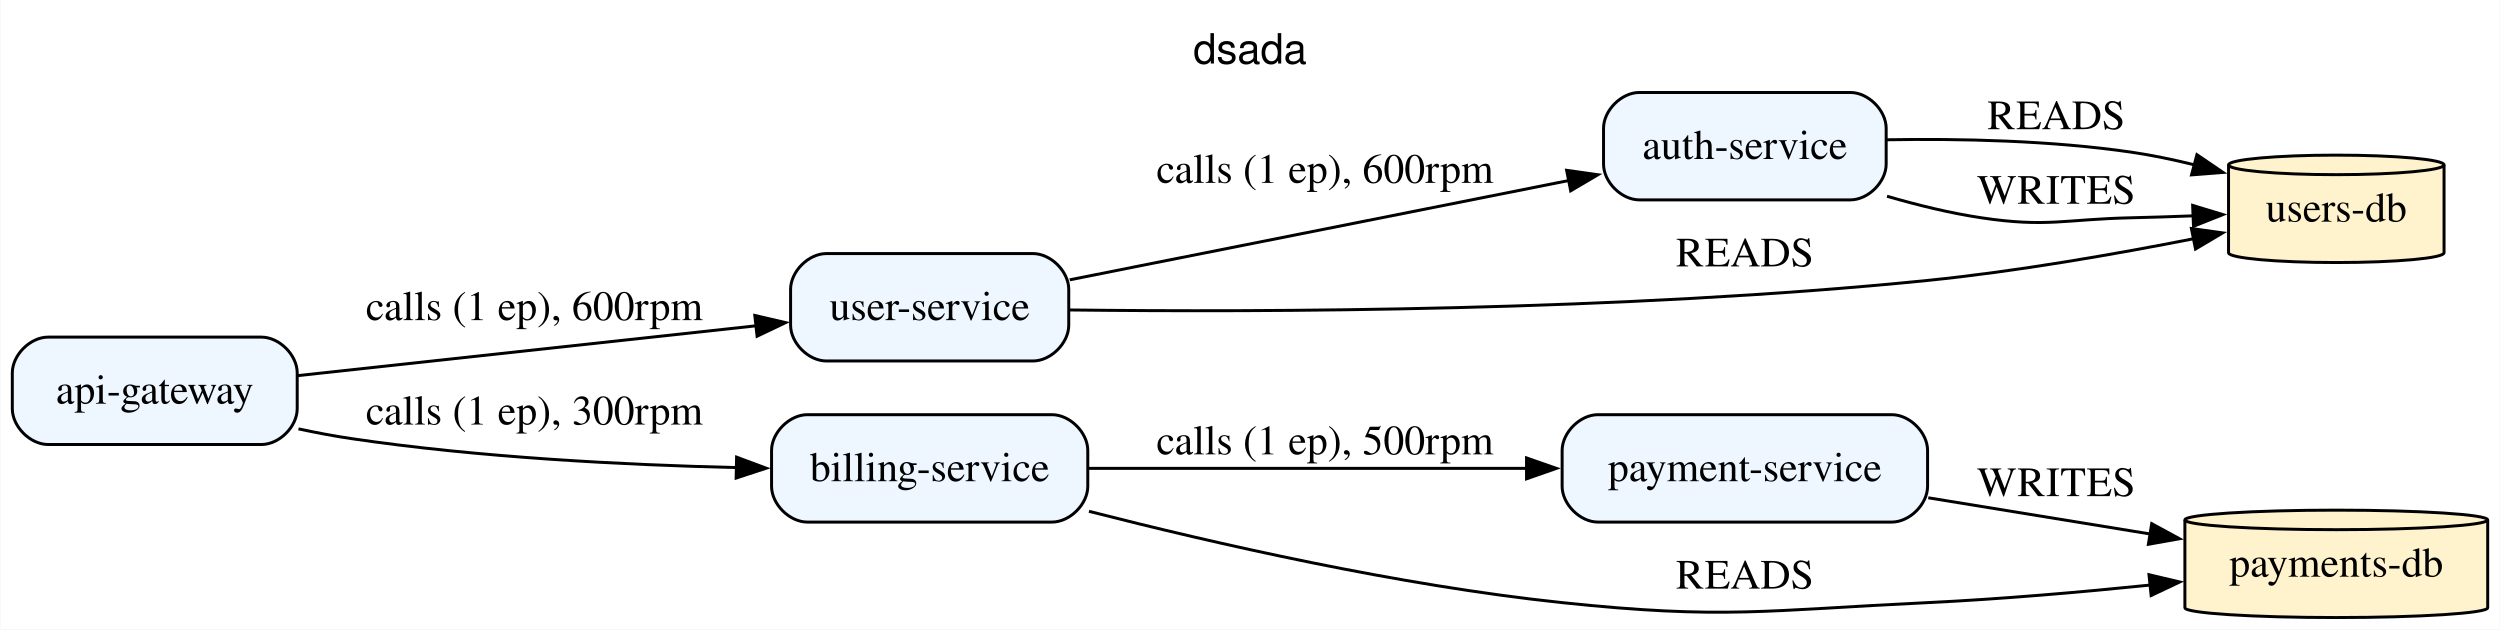
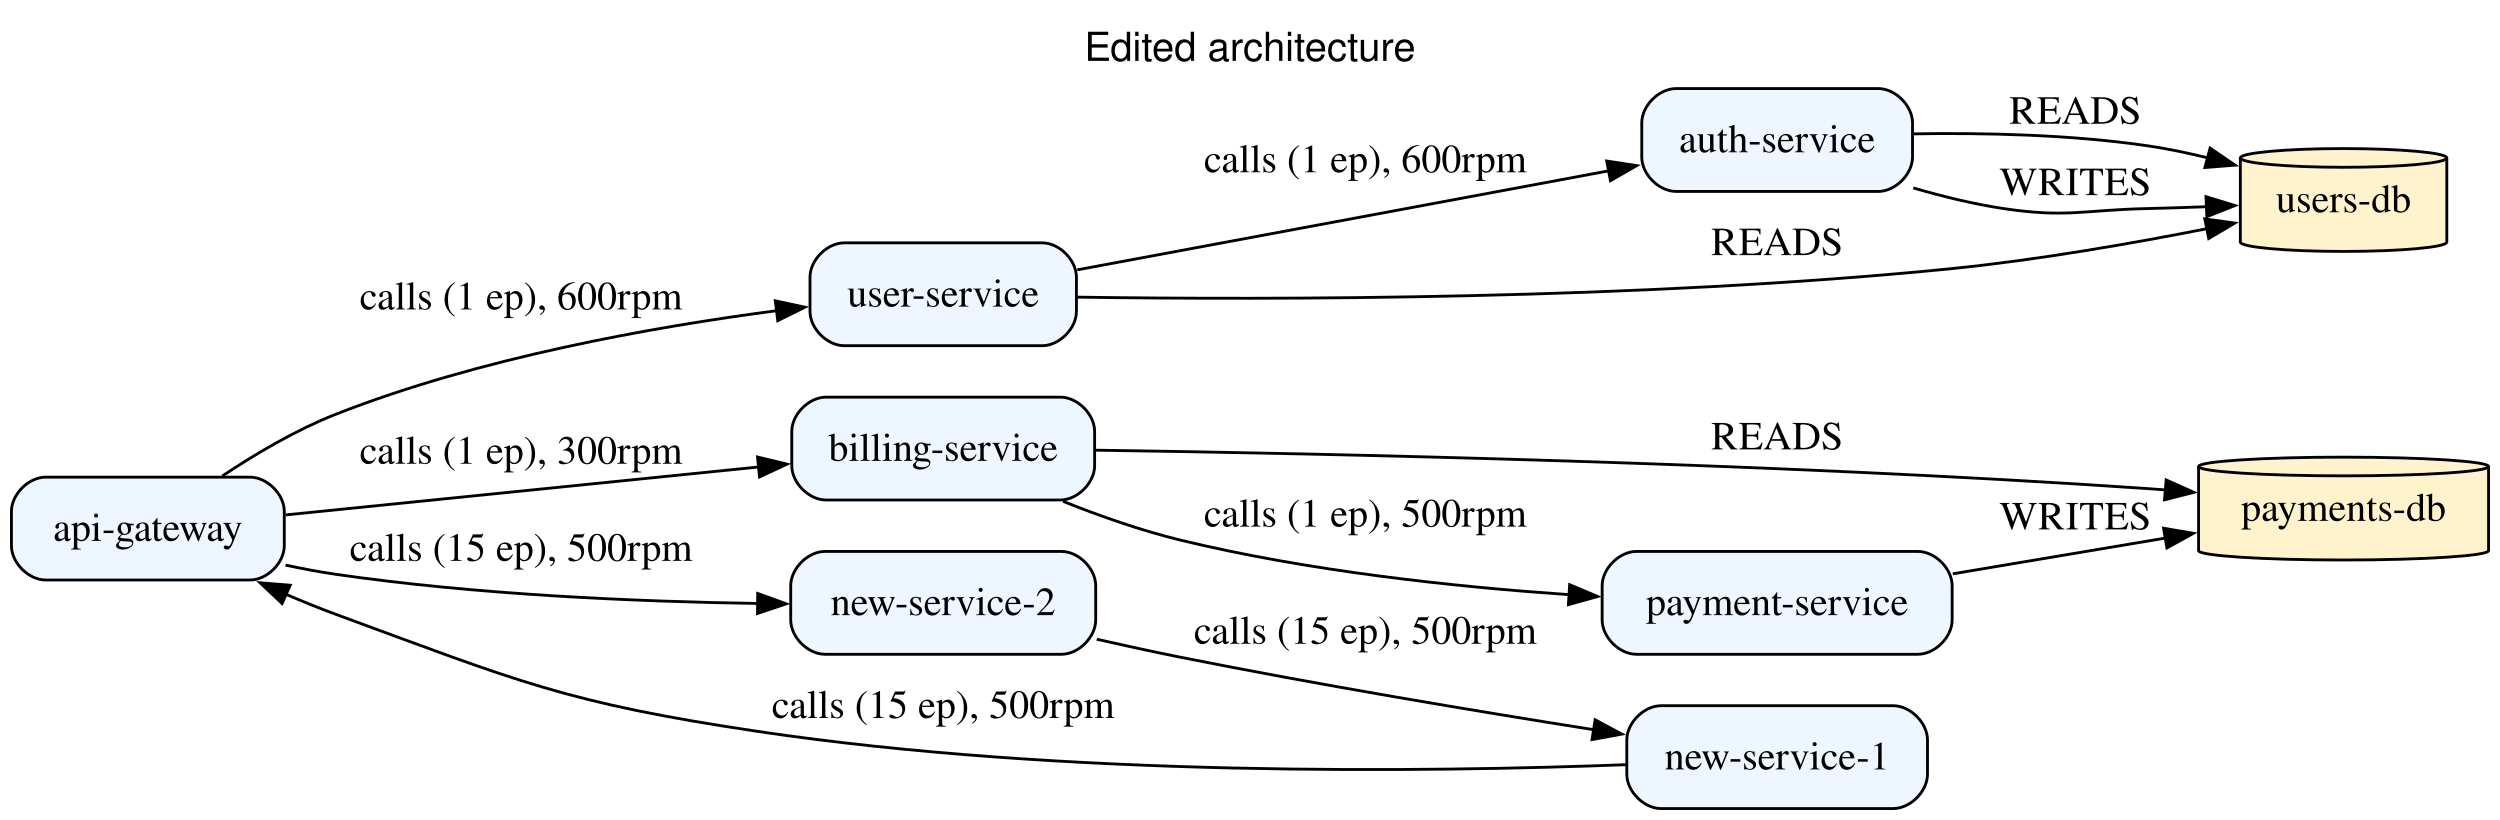
- <svg xmlns="http://www.w3.org/2000/svg" xmlns:xlink="http://www.w3.org/1999/xlink" width="838pt" height="211pt" viewBox="0.00 0.00 837.75 211.00">
-   <g id="graph0" class="graph" transform="scale(1 1) rotate(0) translate(4 207)">
-     <polygon fill="white" stroke="none" points="-4,4 -4,-207 833.75,-207 833.75,4 -4,4" />
-     <text text-anchor="middle" x="414.88" y="-185.7" font-family="Helvetica,sans-Serif" font-size="14.00">dsada</text>
+ <svg xmlns="http://www.w3.org/2000/svg" xmlns:xlink="http://www.w3.org/1999/xlink" width="875pt" height="287pt" viewBox="0.00 0.00 875.00 287.00">
+   <g id="graph0" class="graph" transform="scale(1 1) rotate(0) translate(4 283)">
+     <polygon fill="white" stroke="none" points="-4,4 -4,-283 871,-283 871,4 -4,4" />
+     <text text-anchor="middle" x="433.5" y="-261.7" font-family="Helvetica,sans-Serif" font-size="14.00">Edited architecture</text>
    <g id="node1" class="node">
-       <path fill="#eef6ff" stroke="black" d="M83.5,-94C83.5,-94 12,-94 12,-94 6,-94 0,-88 0,-82 0,-82 0,-70 0,-70 0,-64 6,-58 12,-58 12,-58 83.5,-58 83.5,-58 89.5,-58 95.5,-64 95.5,-70 95.5,-70 95.5,-82 95.5,-82 95.5,-88 89.5,-94 83.5,-94" />
-       <text text-anchor="middle" x="47.75" y="-71.7" font-family="Times,serif" font-size="14.00">api-gateway</text>
+       <path fill="#eef6ff" stroke="black" d="M360.75,-198C360.75,-198 291.5,-198 291.5,-198 285.5,-198 279.5,-192 279.5,-186 279.5,-186 279.5,-174 279.5,-174 279.5,-168 285.5,-162 291.5,-162 291.5,-162 360.75,-162 360.75,-162 366.75,-162 372.75,-168 372.75,-174 372.75,-174 372.75,-186 372.75,-186 372.75,-192 366.75,-198 360.75,-198" />
+       <text text-anchor="middle" x="326.12" y="-175.7" font-family="Times,serif" font-size="14.00">user-service</text>
+     </g>
+     <g id="node4" class="node">
+       <path fill="#eef6ff" stroke="black" d="M653.38,-252C653.38,-252 582.62,-252 582.62,-252 576.62,-252 570.62,-246 570.62,-240 570.62,-240 570.62,-228 570.62,-228 570.62,-222 576.62,-216 582.62,-216 582.62,-216 653.38,-216 653.38,-216 659.38,-216 665.38,-222 665.38,-228 665.38,-228 665.38,-240 665.38,-240 665.38,-246 659.38,-252 653.38,-252" />
+       <text text-anchor="middle" x="618" y="-229.7" font-family="Times,serif" font-size="14.00">auth-service</text>
+     </g>
+     <g id="edge9" class="edge">
+       <g id="a_edge9">
+         <a xlink:title="edge#8">
+           <path fill="none" stroke="black" d="M373.06,-188.56C423.43,-197.94 504.37,-213.02 559.07,-223.21" />
+           <polygon fill="black" stroke="black" points="558.36,-226.64 568.84,-225.03 559.65,-219.76 558.36,-226.64" />
+         </a>
+       </g>
+       <text text-anchor="middle" x="473.88" y="-222.7" font-family="Times,serif" font-size="14.00">calls (1 ep), 600rpm</text>
+     </g>
+     <g id="node9" class="node">
+       <path fill="#fff3cd" stroke="black" d="M852.38,-227.73C852.38,-229.53 836.18,-231 816.25,-231 796.32,-231 780.12,-229.53 780.12,-227.73 780.12,-227.73 780.12,-198.27 780.12,-198.27 780.12,-196.47 796.32,-195 816.25,-195 836.18,-195 852.38,-196.47 852.38,-198.27 852.38,-198.27 852.38,-227.73 852.38,-227.73" />
+       <path fill="none" stroke="black" d="M852.38,-227.73C852.38,-225.92 836.18,-224.45 816.25,-224.45 796.32,-224.45 780.12,-225.92 780.12,-227.73" />
+       <text text-anchor="middle" x="816.25" y="-208.7" font-family="Times,serif" font-size="14.00">users-db</text>
+     </g>
+     <g id="edge10" class="edge">
+       <g id="a_edge10">
+         <a xlink:title="edge#9">
+           <path fill="none" stroke="black" d="M373.12,-179C440.49,-178.02 569.88,-178.01 679.25,-189 709.17,-192.01 742.43,-197.83 768.56,-202.99" />
+           <polygon fill="black" stroke="black" points="767.68,-206.38 778.18,-204.92 769.06,-199.52 767.68,-206.38" />
+         </a>
+       </g>
+       <text text-anchor="middle" x="618" y="-193.7" font-family="Times,serif" font-size="14.00">READS</text>
    </g>
    <g id="node2" class="node">
-       <path fill="#eef6ff" stroke="black" d="M342.12,-122C342.12,-122 272.88,-122 272.88,-122 266.88,-122 260.88,-116 260.88,-110 260.88,-110 260.88,-98 260.88,-98 260.88,-92 266.88,-86 272.88,-86 272.88,-86 342.12,-86 342.12,-86 348.12,-86 354.12,-92 354.12,-98 354.12,-98 354.12,-110 354.12,-110 354.12,-116 348.12,-122 342.12,-122" />
-       <text text-anchor="middle" x="307.5" y="-99.7" font-family="Times,serif" font-size="14.00">user-service</text>
+       <path fill="#fff3cd" stroke="black" d="M867,-119.73C867,-121.53 844.25,-123 816.25,-123 788.25,-123 765.5,-121.53 765.5,-119.73 765.5,-119.73 765.5,-90.27 765.5,-90.27 765.5,-88.47 788.25,-87 816.25,-87 844.25,-87 867,-88.47 867,-90.27 867,-90.27 867,-119.73 867,-119.73" />
+       <path fill="none" stroke="black" d="M867,-119.73C867,-117.92 844.25,-116.45 816.25,-116.45 788.25,-116.45 765.5,-117.92 765.5,-119.73" />
+       <text text-anchor="middle" x="816.25" y="-100.7" font-family="Times,serif" font-size="14.00">payments-db</text>
+     </g>
+     <g id="node3" class="node">
+       <path fill="#eef6ff" stroke="black" d="M83.5,-116C83.5,-116 12,-116 12,-116 6,-116 0,-110 0,-104 0,-104 0,-92 0,-92 0,-86 6,-80 12,-80 12,-80 83.5,-80 83.5,-80 89.5,-80 95.5,-86 95.5,-92 95.5,-92 95.5,-104 95.5,-104 95.5,-110 89.5,-116 83.5,-116" />
+       <text text-anchor="middle" x="47.75" y="-93.7" font-family="Times,serif" font-size="14.00">api-gateway</text>
    </g>
    <g id="edge1" class="edge">
      <g id="a_edge1">
        <a xlink:title="edge#0">
-           <path fill="none" stroke="black" d="M95.73,-81.1C138.96,-85.8 203.2,-92.78 249.38,-97.8" />
-           <polygon fill="black" stroke="black" points="248.89,-101.26 259.21,-98.86 249.65,-94.3 248.89,-101.26" />
+           <path fill="none" stroke="black" d="M73.78,-116.38C85.36,-124.1 99.6,-132.54 113.5,-138 163.74,-157.75 224.48,-168.58 267.98,-174.27" />
+           <polygon fill="black" stroke="black" points="267.35,-177.71 277.71,-175.48 268.22,-170.77 267.35,-177.71" />
        </a>
      </g>
-       <text text-anchor="middle" x="175" y="-99.7" font-family="Times,serif" font-size="14.00">calls (1 ep), 600rpm</text>
+       <text text-anchor="middle" x="178.38" y="-174.7" font-family="Times,serif" font-size="14.00">calls (1 ep), 600rpm</text>
    </g>
-     <g id="node4" class="node">
-       <path fill="#eef6ff" stroke="black" d="M348.5,-68C348.5,-68 266.5,-68 266.5,-68 260.5,-68 254.5,-62 254.5,-56 254.5,-56 254.5,-44 254.5,-44 254.5,-38 260.5,-32 266.5,-32 266.5,-32 348.5,-32 348.5,-32 354.5,-32 360.5,-38 360.5,-44 360.5,-44 360.5,-56 360.5,-56 360.5,-62 354.5,-68 348.5,-68" />
-       <text text-anchor="middle" x="307.5" y="-45.7" font-family="Times,serif" font-size="14.00">billing-service</text>
+     <g id="node5" class="node">
+       <path fill="#eef6ff" stroke="black" d="M367.12,-144C367.12,-144 285.12,-144 285.12,-144 279.12,-144 273.12,-138 273.12,-132 273.12,-132 273.12,-120 273.12,-120 273.12,-114 279.12,-108 285.12,-108 285.12,-108 367.12,-108 367.12,-108 373.12,-108 379.12,-114 379.12,-120 379.12,-120 379.12,-132 379.12,-132 379.12,-138 373.12,-144 367.12,-144" />
+       <text text-anchor="middle" x="326.12" y="-121.7" font-family="Times,serif" font-size="14.00">billing-service</text>
    </g>
    <g id="edge2" class="edge">
      <g id="a_edge2">
        <a xlink:title="edge#1">
-           <path fill="none" stroke="black" d="M95.93,-63.24C101.81,-61.98 107.77,-60.85 113.5,-60 156.36,-53.65 205.09,-51.16 242.87,-50.26" />
-           <polygon fill="black" stroke="black" points="242.78,-53.76 252.7,-50.06 242.63,-46.76 242.78,-53.76" />
+           <path fill="none" stroke="black" d="M95.95,-102.78C141.57,-107.4 211.02,-114.44 261.51,-119.56" />
+           <polygon fill="black" stroke="black" points="261.14,-123.04 271.44,-120.56 261.84,-116.07 261.14,-123.04" />
        </a>
      </g>
-       <text text-anchor="middle" x="175" y="-64.7" font-family="Times,serif" font-size="14.00">calls (1 ep), 300rpm</text>
+       <text text-anchor="middle" x="178.38" y="-120.7" font-family="Times,serif" font-size="14.00">calls (1 ep), 300rpm</text>
    </g>
-     <g id="node3" class="node">
-       <path fill="#eef6ff" stroke="black" d="M616.12,-176C616.12,-176 545.38,-176 545.38,-176 539.38,-176 533.38,-170 533.38,-164 533.38,-164 533.38,-152 533.38,-152 533.38,-146 539.38,-140 545.38,-140 545.38,-140 616.12,-140 616.12,-140 622.12,-140 628.12,-146 628.12,-152 628.12,-152 628.12,-164 628.12,-164 628.12,-170 622.12,-176 616.12,-176" />
-       <text text-anchor="middle" x="580.75" y="-153.7" font-family="Times,serif" font-size="14.00">auth-service</text>
+     <g id="node7" class="node">
+       <path fill="#eef6ff" stroke="black" d="M367.5,-90C367.5,-90 284.75,-90 284.75,-90 278.75,-90 272.75,-84 272.75,-78 272.75,-78 272.75,-66 272.75,-66 272.75,-60 278.75,-54 284.75,-54 284.75,-54 367.5,-54 367.5,-54 373.5,-54 379.5,-60 379.5,-66 379.5,-66 379.5,-78 379.5,-78 379.5,-84 373.5,-90 367.5,-90" />
+       <text text-anchor="middle" x="326.12" y="-67.7" font-family="Times,serif" font-size="14.00">new-service-2</text>
    </g>
    <g id="edge3" class="edge">
      <g id="a_edge3">
        <a xlink:title="edge#2">
-           <path fill="none" stroke="black" d="M354.44,-113.2C362.46,-114.8 370.72,-116.45 378.5,-118 426.77,-127.62 481.57,-138.51 521.78,-146.5" />
-           <polygon fill="black" stroke="black" points="521.01,-149.91 531.5,-148.43 522.37,-143.05 521.01,-149.91" />
+           <path fill="none" stroke="black" d="M95.93,-85.21C101.81,-83.95 107.77,-82.84 113.5,-82 162.74,-74.82 219.03,-72.44 261.18,-71.79" />
+           <polygon fill="black" stroke="black" points="261.2,-75.29 271.16,-71.66 261.12,-68.29 261.2,-75.29" />
        </a>
      </g>
-       <text text-anchor="middle" x="440" y="-145.7" font-family="Times,serif" font-size="14.00">calls (1 ep), 600rpm</text>
-     </g>
-     <g id="node6" class="node">
-       <path fill="#fff3cd" stroke="black" d="M815.12,-151.73C815.12,-153.53 798.93,-155 779,-155 759.07,-155 742.88,-153.53 742.88,-151.73 742.88,-151.73 742.88,-122.27 742.88,-122.27 742.88,-120.47 759.07,-119 779,-119 798.93,-119 815.12,-120.47 815.12,-122.27 815.12,-122.27 815.12,-151.73 815.12,-151.73" />
-       <path fill="none" stroke="black" d="M815.12,-151.73C815.12,-149.92 798.93,-148.45 779,-148.45 759.07,-148.45 742.88,-149.92 742.88,-151.73" />
-       <text text-anchor="middle" x="779" y="-132.7" font-family="Times,serif" font-size="14.00">users-db</text>
+       <text text-anchor="middle" x="178.38" y="-86.7" font-family="Times,serif" font-size="14.00">calls (15 ep), 500rpm</text>
    </g>
    <g id="edge4" class="edge">
      <g id="a_edge4">
        <a xlink:title="edge#3">
-           <path fill="none" stroke="black" d="M354.49,-103.1C418.94,-102.33 539.71,-102.65 642,-113 671.92,-116.03 705.17,-121.85 731.31,-127" />
-           <polygon fill="black" stroke="black" points="730.43,-130.4 740.92,-128.94 731.81,-123.53 730.43,-130.4" />
+           <path fill="none" stroke="black" d="M665.62,-236.15C690.12,-236.56 720.56,-235.92 747.5,-232 754.48,-230.98 761.76,-229.46 768.85,-227.71" />
+           <polygon fill="black" stroke="black" points="769.53,-231.15 778.29,-225.2 767.73,-224.38 769.53,-231.15" />
        </a>
      </g>
-       <text text-anchor="middle" x="580.75" y="-117.7" font-family="Times,serif" font-size="14.00">READS</text>
+       <text text-anchor="middle" x="722.38" y="-239.7" font-family="Times,serif" font-size="14.00">READS</text>
    </g>
    <g id="edge5" class="edge">
      <g id="a_edge5">
        <a xlink:title="edge#4">
-           <path fill="none" stroke="black" d="M628.37,-160.15C652.87,-160.56 683.31,-159.92 710.25,-156 717.23,-154.98 724.51,-153.46 731.6,-151.71" />
-           <polygon fill="black" stroke="black" points="732.28,-155.15 741.04,-149.2 730.48,-148.38 732.28,-155.15" />
+           <path fill="none" stroke="black" d="M665.65,-217.22C675.93,-214.22 686.85,-211.56 697.25,-210 719.34,-206.69 725.17,-209.51 747.5,-210 754.21,-210.15 761.29,-210.38 768.25,-210.65" />
+           <polygon fill="black" stroke="black" points="768.1,-214.15 778.23,-211.07 768.39,-207.15 768.1,-214.15" />
        </a>
      </g>
-       <text text-anchor="middle" x="685.12" y="-163.7" font-family="Times,serif" font-size="14.00">READS</text>
+       <text text-anchor="middle" x="722.38" y="-214.7" font-family="Times,serif" font-size="14.00">WRITES</text>
+     </g>
+     <g id="edge7" class="edge">
+       <g id="a_edge7">
+         <a xlink:title="edge#6">
+           <path fill="none" stroke="black" d="M379.61,-125.43C459.23,-124.29 615.27,-121.02 747.5,-112 749.67,-111.85 751.87,-111.69 754.1,-111.51" />
+           <polygon fill="black" stroke="black" points="754.16,-115.02 763.83,-110.68 753.57,-108.05 754.16,-115.02" />
+         </a>
+       </g>
+       <text text-anchor="middle" x="618" y="-125.7" font-family="Times,serif" font-size="14.00">READS</text>
+     </g>
+     <g id="node6" class="node">
+       <path fill="#eef6ff" stroke="black" d="M667.25,-90C667.25,-90 568.75,-90 568.75,-90 562.75,-90 556.75,-84 556.75,-78 556.75,-78 556.75,-66 556.75,-66 556.75,-60 562.75,-54 568.75,-54 568.75,-54 667.25,-54 667.25,-54 673.25,-54 679.25,-60 679.25,-66 679.25,-66 679.25,-78 679.25,-78 679.25,-84 673.25,-90 667.25,-90" />
+       <text text-anchor="middle" x="618" y="-67.7" font-family="Times,serif" font-size="14.00">payment-service</text>
    </g>
    <g id="edge6" class="edge">
      <g id="a_edge6">
        <a xlink:title="edge#5">
-           <path fill="none" stroke="black" d="M628.4,-141.22C638.68,-138.22 649.6,-135.56 660,-134 682.09,-130.69 687.92,-133.51 710.25,-134 716.96,-134.15 724.04,-134.38 731,-134.65" />
-           <polygon fill="black" stroke="black" points="730.85,-138.15 740.98,-135.07 731.14,-131.15 730.85,-138.15" />
+           <path fill="none" stroke="black" d="M368.08,-107.52C380.95,-102.39 395.36,-97.32 409,-94 453.57,-83.14 504.8,-77.64 545.27,-74.86" />
+           <polygon fill="black" stroke="black" points="545.38,-78.36 555.14,-74.22 544.94,-71.37 545.38,-78.36" />
        </a>
      </g>
-       <text text-anchor="middle" x="685.12" y="-138.7" font-family="Times,serif" font-size="14.00">WRITES</text>
-     </g>
-     <g id="node5" class="node">
-       <path fill="#eef6ff" stroke="black" d="M630,-68C630,-68 531.5,-68 531.5,-68 525.5,-68 519.5,-62 519.5,-56 519.5,-56 519.5,-44 519.5,-44 519.5,-38 525.5,-32 531.5,-32 531.5,-32 630,-32 630,-32 636,-32 642,-38 642,-44 642,-44 642,-56 642,-56 642,-62 636,-68 630,-68" />
-       <text text-anchor="middle" x="580.75" y="-45.7" font-family="Times,serif" font-size="14.00">payment-service</text>
-     </g>
-     <g id="edge7" class="edge">
-       <g id="a_edge7">
-         <a xlink:title="edge#6">
-           <path fill="none" stroke="black" d="M360.8,-50C402.52,-50 461.43,-50 507.63,-50" />
-           <polygon fill="black" stroke="black" points="507.57,-53.5 517.57,-50 507.57,-46.5 507.57,-53.5" />
-         </a>
-       </g>
-       <text text-anchor="middle" x="440" y="-54.7" font-family="Times,serif" font-size="14.00">calls (1 ep), 500rpm</text>
-     </g>
-     <g id="node7" class="node">
-       <path fill="#fff3cd" stroke="black" d="M829.75,-32.73C829.75,-34.53 807,-36 779,-36 751,-36 728.25,-34.53 728.25,-32.73 728.25,-32.73 728.25,-3.27 728.25,-3.27 728.25,-1.47 751,0 779,0 807,0 829.75,-1.47 829.75,-3.27 829.75,-3.27 829.75,-32.73 829.75,-32.73" />
-       <path fill="none" stroke="black" d="M829.75,-32.73C829.75,-30.92 807,-29.45 779,-29.45 751,-29.45 728.25,-30.92 728.25,-32.73" />
-       <text text-anchor="middle" x="779" y="-13.7" font-family="Times,serif" font-size="14.00">payments-db</text>
+       <text text-anchor="middle" x="473.88" y="-98.7" font-family="Times,serif" font-size="14.00">calls (1 ep), 500rpm</text>
    </g>
    <g id="edge8" class="edge">
      <g id="a_edge8">
        <a xlink:title="edge#7">
-           <path fill="none" stroke="black" d="M360.9,-35.61C403.3,-24.75 464.74,-10.77 519.5,-5 573.64,0.71 587.62,-2.41 642,-5 666.53,-6.17 693.47,-8.52 716.86,-10.91" />
-           <polygon fill="black" stroke="black" points="716.21,-14.36 726.52,-11.92 716.94,-7.39 716.21,-14.36" />
+           <path fill="none" stroke="black" d="M679.48,-82.17C703.1,-86.14 730.14,-90.69 753.85,-94.67" />
+           <polygon fill="black" stroke="black" points="753.25,-98.12 763.69,-96.33 754.41,-91.22 753.25,-98.12" />
        </a>
      </g>
-       <text text-anchor="middle" x="580.75" y="-9.7" font-family="Times,serif" font-size="14.00">READS</text>
+       <text text-anchor="middle" x="722.38" y="-97.7" font-family="Times,serif" font-size="14.00">WRITES</text>
    </g>
-     <g id="edge9" class="edge">
-       <g id="a_edge9">
-         <a xlink:title="edge#8">
-           <path fill="none" stroke="black" d="M642.23,-40.14C665.85,-36.29 692.89,-31.88 716.6,-28.01" />
-           <polygon fill="black" stroke="black" points="717.13,-31.47 726.44,-26.41 716.01,-24.56 717.13,-31.47" />
+     <g id="node8" class="node">
+       <path fill="#eef6ff" stroke="black" d="M658.62,-36C658.62,-36 577.38,-36 577.38,-36 571.38,-36 565.38,-30 565.38,-24 565.38,-24 565.38,-12 565.38,-12 565.38,-6 571.38,0 577.38,0 577.38,0 658.62,0 658.62,0 664.62,0 670.62,-6 670.62,-12 670.62,-12 670.62,-24 670.62,-24 670.62,-30 664.62,-36 658.62,-36" />
+       <text text-anchor="middle" x="618" y="-13.7" font-family="Times,serif" font-size="14.00">new-service-1</text>
+     </g>
+     <g id="edge11" class="edge">
+       <g id="a_edge11">
+         <a xlink:title="edge#10">
+           <path fill="none" stroke="black" d="M379.87,-59.26C389.54,-57.07 399.56,-54.89 409,-53 457.41,-43.32 512.52,-34.13 553.85,-27.59" />
+           <polygon fill="black" stroke="black" points="554.29,-31.07 563.63,-26.06 553.21,-24.15 554.29,-31.07" />
        </a>
      </g>
-       <text text-anchor="middle" x="685.12" y="-40.7" font-family="Times,serif" font-size="14.00">WRITES</text>
+       <text text-anchor="middle" x="473.88" y="-57.7" font-family="Times,serif" font-size="14.00">calls (15 ep), 500rpm</text>
+     </g>
+     <g id="edge12" class="edge">
+       <g id="a_edge12">
+         <a xlink:title="edge#11">
+           <path fill="none" stroke="black" d="M565.11,-15.36C495.53,-12.71 368.34,-11.04 261.25,-27 193.85,-37.05 177.46,-44.49 113.5,-68 107.76,-70.11 101.82,-72.52 95.98,-75.04" />
+           <polygon fill="black" stroke="black" points="94.73,-71.77 87.02,-79.03 97.57,-78.16 94.73,-71.77" />
+         </a>
+       </g>
+       <text text-anchor="middle" x="326.12" y="-31.7" font-family="Times,serif" font-size="14.00">calls (15 ep), 500rpm</text>
    </g>
  </g>
</svg>
